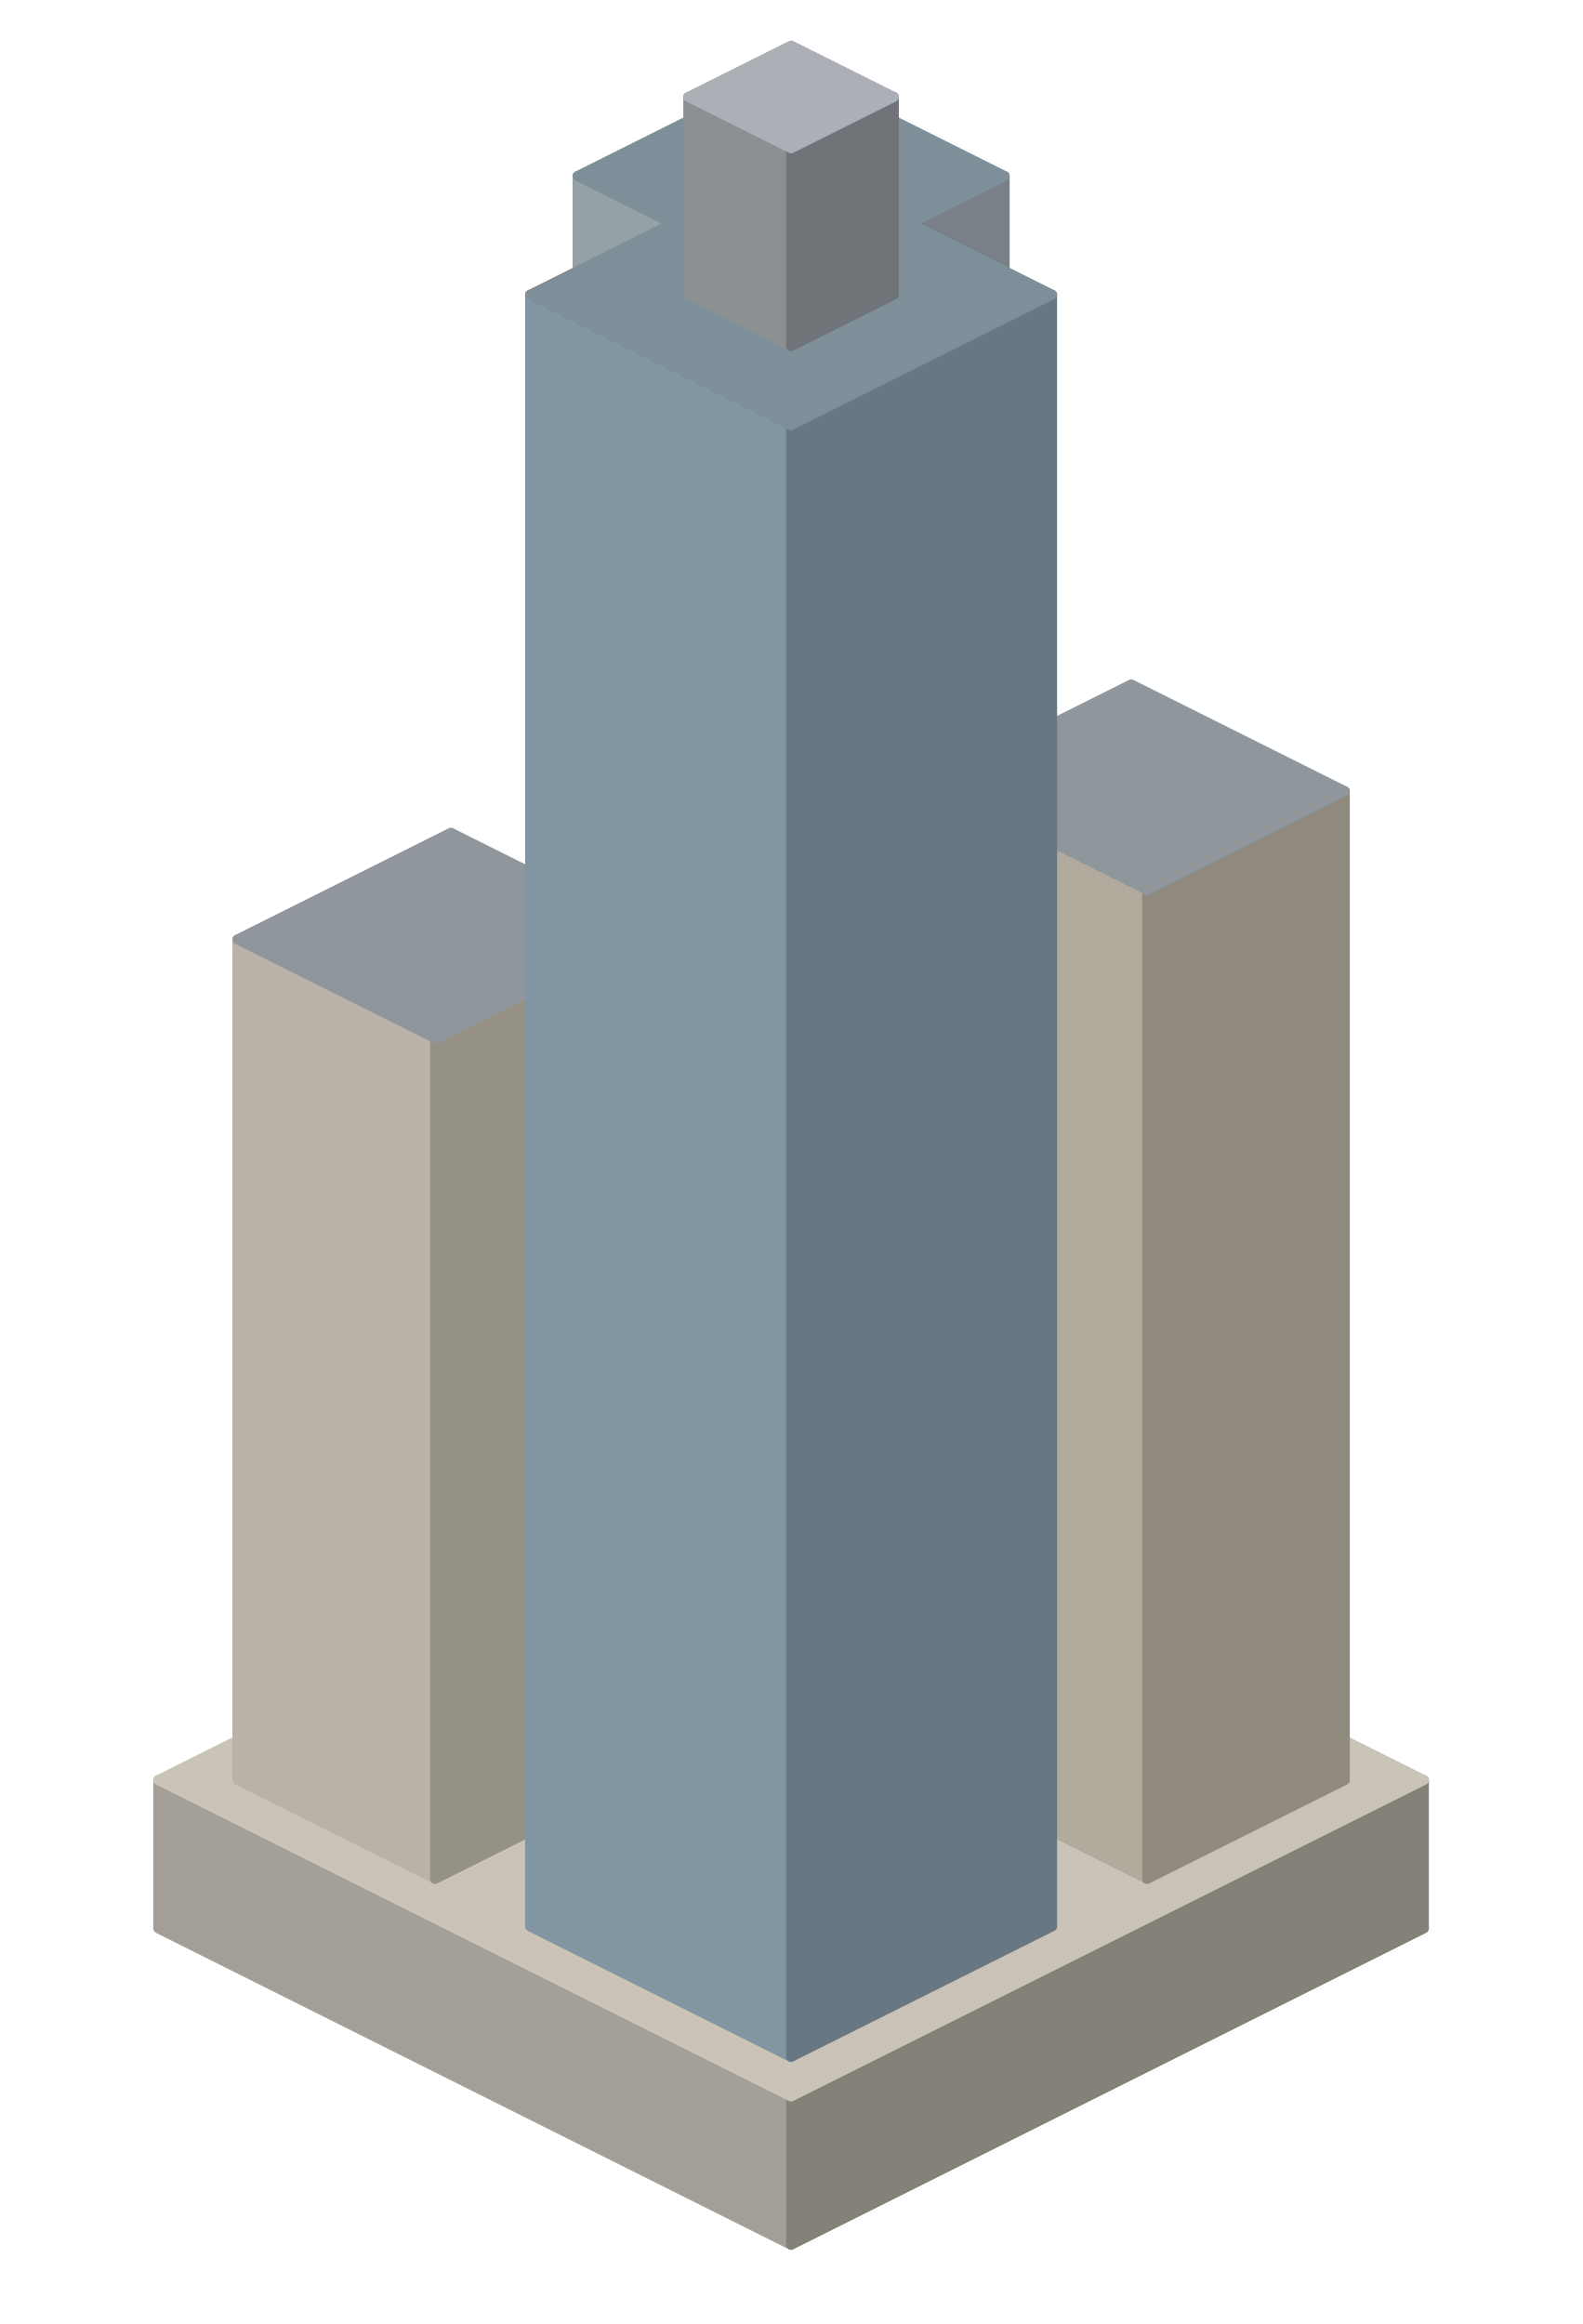
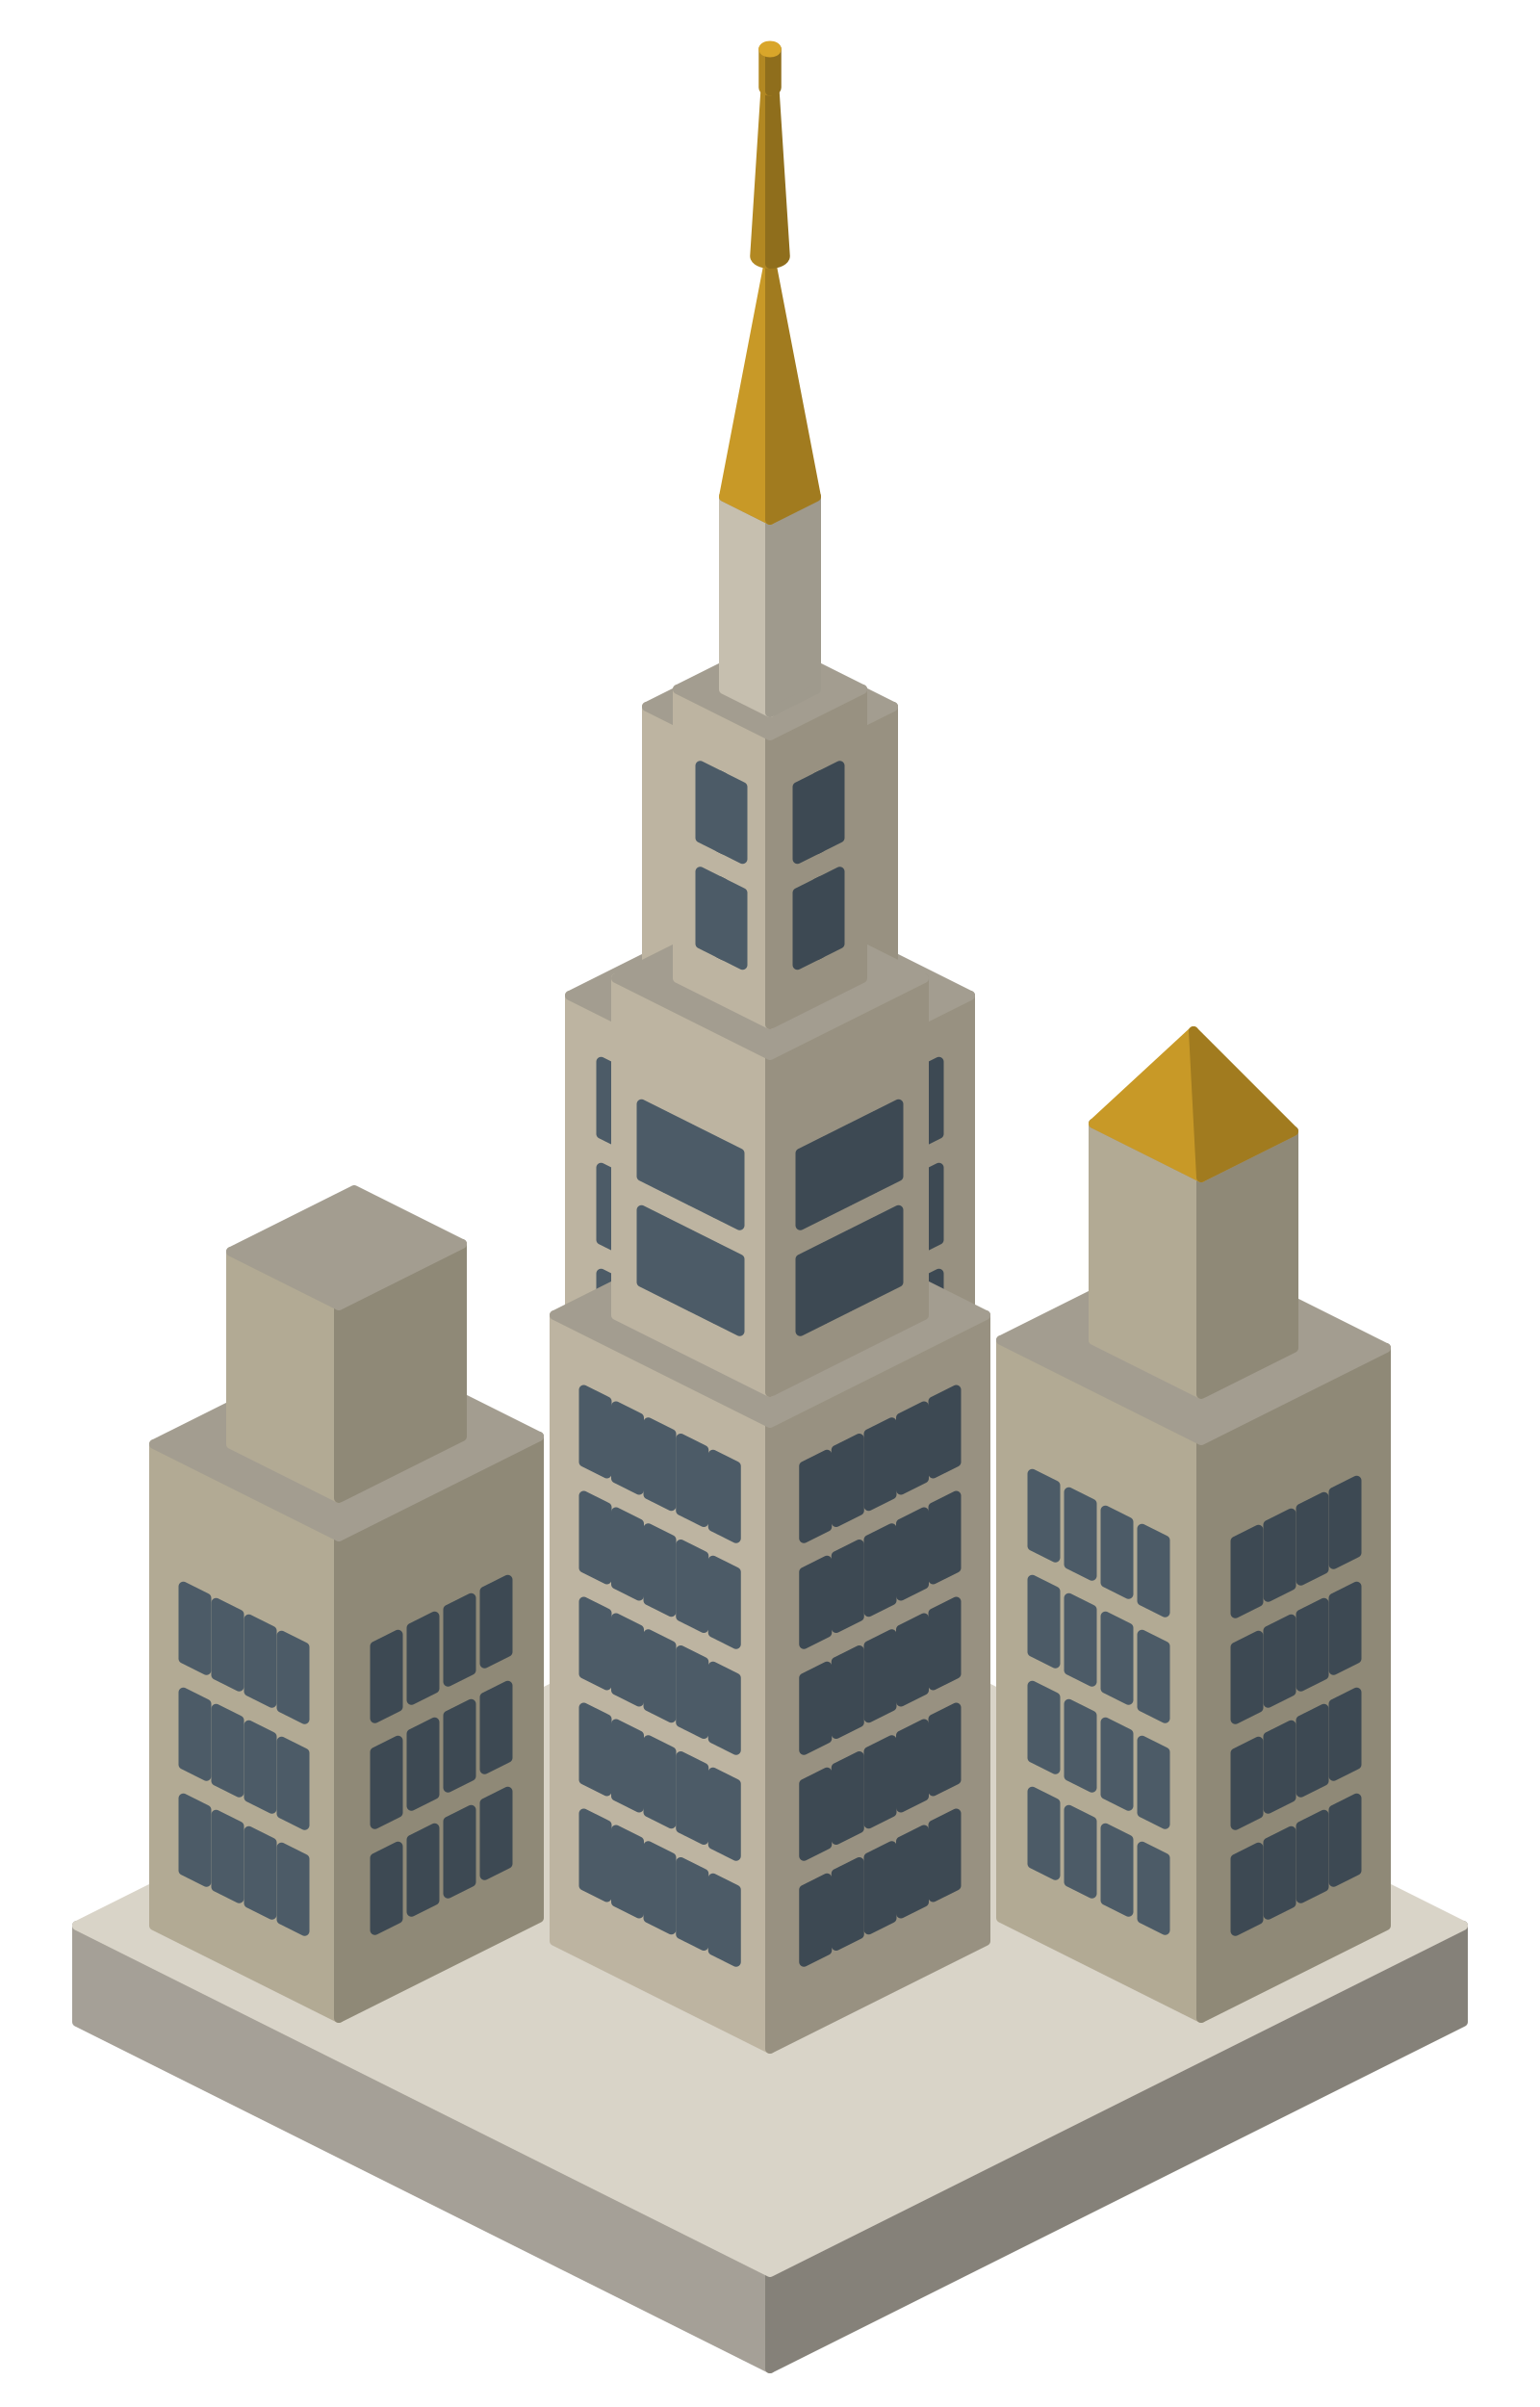
- <svg xmlns="http://www.w3.org/2000/svg" width="64" height="94" viewBox="0 0 64 94">
-   <g transform="translate(0 62)" stroke-linejoin="round" stroke-width="0.4">
-     <polygon points="6.40,16.00 32.00,28.80 32.00,22.80 6.40,10.00" fill="#a5a097" stroke="#a5a097" />
-     <polygon points="57.60,16.00 32.00,28.80 32.00,22.80 57.60,10.00" fill="#858179" stroke="#858179" />
-     <polygon points="32.00,-2.80 57.60,10.00 32.00,22.80 6.40,10.00" fill="#c9c3b8" stroke="#c9c3b8" />
-     <polygon points="23.36,3.12 32.00,7.44 32.00,-50.56 23.36,-54.88" fill="#96a1a7" stroke="#96a1a7" />
-     <polygon points="40.64,3.12 32.00,7.44 32.00,-50.56 40.64,-54.88" fill="#798187" stroke="#798187" />
-     <polygon points="32.00,-59.20 40.64,-54.88 32.00,-50.56 23.36,-54.88" fill="#7e8f9a" stroke="#7e8f9a" />
-     <polygon points="37.76,9.68 46.40,14.00 46.40,-26.00 37.76,-30.32" fill="#b2aa9d" stroke="#b2aa9d" />
-     <polygon points="54.40,10.00 46.40,14.00 46.40,-26.00 54.40,-30.00" fill="#8f897e" stroke="#8f897e" />
-     <polygon points="45.76,-34.32 54.40,-30.00 46.40,-26.00 37.76,-30.32" fill="#8f969c" stroke="#8f969c" />
-     <polygon points="9.60,10.00 17.60,14.00 17.60,-20.00 9.60,-24.00" fill="#bab4a8" stroke="#bab4a8" />
-     <polygon points="26.24,9.68 17.60,14.00 17.60,-20.00 26.24,-24.32" fill="#969187" stroke="#969187" />
-     <polygon points="18.24,-28.32 26.24,-24.32 17.60,-20.00 9.60,-24.00" fill="#8f969c" stroke="#8f969c" />
-     <polygon points="21.44,15.92 32.00,21.20 32.00,-44.80 21.44,-50.08" fill="#8195a3" stroke="#8195a3" />
-     <polygon points="42.56,15.92 32.00,21.20 32.00,-44.80 42.56,-50.08" fill="#687883" stroke="#687883" />
-     <polygon points="32.00,-55.36 42.56,-50.08 32.00,-44.80 21.44,-50.08" fill="#7e8f9a" stroke="#7e8f9a" />
-     <polygon points="27.84,-50.08 32.00,-48.00 32.00,-56.00 27.84,-58.08" fill="#8b9095" stroke="#8b9095" />
-     <polygon points="36.16,-50.08 32.00,-48.00 32.00,-56.00 36.16,-58.08" fill="#707478" stroke="#707478" />
-     <polygon points="32.00,-60.16 36.16,-58.08 32.00,-56.00 27.84,-58.08" fill="#aab0b6" stroke="#aab0b6" />
+ <svg xmlns="http://www.w3.org/2000/svg" width="64" height="100" viewBox="0 0 64 100">
+   <g transform="translate(0 68)" stroke-linejoin="round" stroke-width="0.4">
+     <polygon points="3.20,16.00 32.00,30.40 32.00,26.40 3.20,12.00" fill="#a5a097" stroke="#a5a097" />
+     <polygon points="60.80,16.00 32.00,30.40 32.00,26.40 60.80,12.00" fill="#858179" stroke="#858179" />
+     <polygon points="32.00,-2.40 60.80,12.00 32.00,26.40 3.20,12.00" fill="#d9d4c8" stroke="#d9d4c8" />
+     <polygon points="23.68,3.36 32.00,7.52 32.00,-22.48 23.68,-26.64" fill="#bdb4a1" stroke="#bdb4a1" />
+     <polygon points="40.32,3.36 32.00,7.52 32.00,-22.48 40.32,-26.64" fill="#989181" stroke="#989181" />
+     <polygon points="32.00,-30.80 40.32,-26.64 32.00,-22.48 23.68,-26.64" fill="#a39d90" stroke="#a39d90" />
+     <polygon points="26.88,-26.64 32.00,-24.08 32.00,-36.08 26.88,-38.64" fill="#bdb4a1" stroke="#bdb4a1" />
+     <polygon points="37.12,-26.64 32.00,-24.08 32.00,-36.08 37.12,-38.64" fill="#989181" stroke="#989181" />
+     <polygon points="32.00,-41.20 37.12,-38.64 32.00,-36.08 26.88,-38.64" fill="#a39d90" stroke="#a39d90" />
+     <polygon points="30.08,-38.64 32.00,-37.68 32.00,-45.68 30.08,-46.64" fill="#bdb4a1" stroke="#bdb4a1" />
+     <polygon points="33.92,-38.64 32.00,-37.68 32.00,-45.68 33.92,-46.64" fill="#989181" stroke="#989181" />
+     <polygon points="32.00,-47.60 33.92,-46.64 32.00,-45.68 30.08,-46.64" fill="#a39d90" stroke="#a39d90" />
+     <polygon points="30.08,-46.64 32.00,-45.68 32.00,-52.64" fill="#c89927" stroke="#c89927" />
+     <polygon points="33.92,-46.64 32.00,-45.68 32.00,-52.64" fill="#a17b1f" stroke="#a17b1f" />
+     <polygon points="24.98,1.11 25.94,1.59 25.94,-1.41 24.98,-1.89" fill="#4c5b67" stroke="#4c5b67" />
+     <polygon points="39.02,1.11 38.06,1.59 38.06,-1.41 39.02,-1.89" fill="#3d4953" stroke="#3d4953" />
+     <polygon points="24.98,-3.29 25.94,-2.81 25.94,-5.81 24.98,-6.29" fill="#4c5b67" stroke="#4c5b67" />
+     <polygon points="39.02,-3.29 38.06,-2.81 38.06,-5.81 39.02,-6.29" fill="#3d4953" stroke="#3d4953" />
+     <polygon points="24.98,-7.69 25.94,-7.21 25.94,-10.21 24.98,-10.69" fill="#4c5b67" stroke="#4c5b67" />
+     <polygon points="39.02,-7.69 38.06,-7.21 38.06,-10.21 39.02,-10.69" fill="#3d4953" stroke="#3d4953" />
+     <polygon points="24.98,-12.09 25.94,-11.61 25.94,-14.61 24.98,-15.09" fill="#4c5b67" stroke="#4c5b67" />
+     <polygon points="39.02,-12.09 38.06,-11.61 38.06,-14.61 39.02,-15.09" fill="#3d4953" stroke="#3d4953" />
+     <polygon points="24.98,-16.49 25.94,-16.01 25.94,-19.01 24.98,-19.49" fill="#4c5b67" stroke="#4c5b67" />
+     <polygon points="39.02,-16.49 38.06,-16.01 38.06,-19.01 39.02,-19.49" fill="#3d4953" stroke="#3d4953" />
+     <polygon points="24.98,-20.89 25.94,-20.41 25.94,-23.41 24.98,-23.89" fill="#4c5b67" stroke="#4c5b67" />
+     <polygon points="39.02,-20.89 38.06,-20.41 38.06,-23.41 39.02,-23.89" fill="#3d4953" stroke="#3d4953" />
+     <polygon points="26.50,1.87 27.46,2.35 27.46,-0.65 26.50,-1.13" fill="#4c5b67" stroke="#4c5b67" />
+     <polygon points="37.50,1.87 36.54,2.35 36.54,-0.65 37.50,-1.13" fill="#3d4953" stroke="#3d4953" />
+     <polygon points="26.50,-2.53 27.46,-2.05 27.46,-5.05 26.50,-5.53" fill="#4c5b67" stroke="#4c5b67" />
+     <polygon points="37.50,-2.53 36.54,-2.05 36.54,-5.05 37.50,-5.53" fill="#3d4953" stroke="#3d4953" />
+     <polygon points="26.50,-6.93 27.46,-6.45 27.46,-9.45 26.50,-9.93" fill="#4c5b67" stroke="#4c5b67" />
+     <polygon points="37.50,-6.93 36.54,-6.45 36.54,-9.45 37.50,-9.93" fill="#3d4953" stroke="#3d4953" />
+     <polygon points="26.50,-11.33 27.46,-10.85 27.46,-13.85 26.50,-14.33" fill="#4c5b67" stroke="#4c5b67" />
+     <polygon points="37.50,-11.33 36.54,-10.85 36.54,-13.85 37.50,-14.33" fill="#3d4953" stroke="#3d4953" />
+     <polygon points="26.50,-15.73 27.46,-15.25 27.46,-18.25 26.50,-18.73" fill="#4c5b67" stroke="#4c5b67" />
+     <polygon points="37.50,-15.73 36.54,-15.25 36.54,-18.25 37.50,-18.73" fill="#3d4953" stroke="#3d4953" />
+     <polygon points="26.50,-20.13 27.46,-19.65 27.46,-22.65 26.50,-23.13" fill="#4c5b67" stroke="#4c5b67" />
+     <polygon points="37.50,-20.13 36.54,-19.65 36.54,-22.65 37.50,-23.13" fill="#3d4953" stroke="#3d4953" />
+     <polygon points="28.02,2.63 28.98,3.11 28.98,0.11 28.02,-0.37" fill="#4c5b67" stroke="#4c5b67" />
+     <polygon points="35.98,2.63 35.02,3.11 35.02,0.11 35.98,-0.37" fill="#3d4953" stroke="#3d4953" />
+     <polygon points="28.02,-1.77 28.98,-1.29 28.98,-4.29 28.02,-4.77" fill="#4c5b67" stroke="#4c5b67" />
+     <polygon points="35.98,-1.77 35.02,-1.29 35.02,-4.29 35.98,-4.77" fill="#3d4953" stroke="#3d4953" />
+     <polygon points="28.02,-6.17 28.98,-5.69 28.98,-8.69 28.02,-9.17" fill="#4c5b67" stroke="#4c5b67" />
+     <polygon points="35.98,-6.17 35.02,-5.69 35.02,-8.69 35.98,-9.17" fill="#3d4953" stroke="#3d4953" />
+     <polygon points="28.02,-10.57 28.98,-10.09 28.98,-13.09 28.02,-13.57" fill="#4c5b67" stroke="#4c5b67" />
+     <polygon points="35.98,-10.57 35.02,-10.09 35.02,-13.09 35.98,-13.57" fill="#3d4953" stroke="#3d4953" />
+     <polygon points="28.02,-14.97 28.98,-14.49 28.98,-17.49 28.02,-17.97" fill="#4c5b67" stroke="#4c5b67" />
+     <polygon points="35.98,-14.97 35.02,-14.49 35.02,-17.49 35.98,-17.97" fill="#3d4953" stroke="#3d4953" />
+     <polygon points="28.02,-19.37 28.98,-18.89 28.98,-21.89 28.02,-22.37" fill="#4c5b67" stroke="#4c5b67" />
+     <polygon points="35.98,-19.37 35.02,-18.89 35.02,-21.89 35.98,-22.37" fill="#3d4953" stroke="#3d4953" />
+     <polygon points="29.54,3.39 30.50,3.87 30.50,0.87 29.54,0.39" fill="#4c5b67" stroke="#4c5b67" />
+     <polygon points="34.46,3.39 33.50,3.87 33.50,0.87 34.46,0.39" fill="#3d4953" stroke="#3d4953" />
+     <polygon points="29.54,-1.01 30.50,-0.53 30.50,-3.53 29.54,-4.01" fill="#4c5b67" stroke="#4c5b67" />
+     <polygon points="34.46,-1.01 33.50,-0.53 33.50,-3.53 34.46,-4.01" fill="#3d4953" stroke="#3d4953" />
+     <polygon points="29.54,-5.41 30.50,-4.93 30.50,-7.93 29.54,-8.41" fill="#4c5b67" stroke="#4c5b67" />
+     <polygon points="34.46,-5.41 33.50,-4.93 33.50,-7.93 34.46,-8.41" fill="#3d4953" stroke="#3d4953" />
+     <polygon points="29.54,-9.81 30.50,-9.33 30.50,-12.33 29.54,-12.81" fill="#4c5b67" stroke="#4c5b67" />
+     <polygon points="34.46,-9.81 33.50,-9.33 33.50,-12.33 34.46,-12.81" fill="#3d4953" stroke="#3d4953" />
+     <polygon points="29.54,-14.21 30.50,-13.73 30.50,-16.73 29.54,-17.21" fill="#4c5b67" stroke="#4c5b67" />
+     <polygon points="34.46,-14.21 33.50,-13.73 33.50,-16.73 34.46,-17.21" fill="#3d4953" stroke="#3d4953" />
+     <polygon points="29.54,-18.61 30.50,-18.13 30.50,-21.13 29.54,-21.61" fill="#4c5b67" stroke="#4c5b67" />
+     <polygon points="34.46,-18.61 33.50,-18.13 33.50,-21.13 34.46,-21.61" fill="#3d4953" stroke="#3d4953" />
+     <polygon points="6.40,12.00 14.08,15.84 14.08,-4.16 6.40,-8.00" fill="#b2aa94" stroke="#b2aa94" />
+     <polygon points="22.40,11.68 14.08,15.84 14.08,-4.16 22.40,-8.32" fill="#8f8977" stroke="#8f8977" />
+     <polygon points="14.72,-12.16 22.40,-8.32 14.08,-4.16 6.40,-8.00" fill="#a39d90" stroke="#a39d90" />
+     <polygon points="9.60,-8.00 14.08,-5.76 14.08,-13.76 9.60,-16.00" fill="#b2aa94" stroke="#b2aa94" />
+     <polygon points="19.20,-8.32 14.08,-5.76 14.08,-13.76 19.20,-16.32" fill="#8f8977" stroke="#8f8977" />
+     <polygon points="14.72,-18.56 19.20,-16.32 14.08,-13.76 9.60,-16.00" fill="#a39d90" stroke="#a39d90" />
+     <polygon points="41.60,11.68 49.92,15.84 49.92,-8.16 41.60,-12.32" fill="#b2aa94" stroke="#b2aa94" />
+     <polygon points="57.60,12.00 49.92,15.84 49.92,-8.16 57.60,-12.00" fill="#8f8977" stroke="#8f8977" />
+     <polygon points="49.28,-16.16 57.60,-12.00 49.92,-8.16 41.60,-12.32" fill="#a39d90" stroke="#a39d90" />
+     <polygon points="45.44,-12.32 49.92,-10.08 49.92,-19.08 45.44,-21.32" fill="#b2aa94" stroke="#b2aa94" />
+     <polygon points="53.76,-12.00 49.92,-10.08 49.92,-19.08 53.76,-21.00" fill="#8f8977" stroke="#8f8977" />
+     <polygon points="49.28,-23.24 53.76,-21.00 49.92,-19.08 45.44,-21.32" fill="#a39d90" stroke="#a39d90" />
+     <polygon points="45.44,-21.32 49.92,-19.08 49.60,-25.16" fill="#c89927" stroke="#c89927" />
+     <polygon points="53.76,-21.00 49.92,-19.08 49.60,-25.16" fill="#a17b1f" stroke="#a17b1f" />
+     <polygon points="23.04,12.64 32.00,17.12 32.00,-8.88 23.04,-13.36" fill="#bdb4a1" stroke="#bdb4a1" />
+     <polygon points="40.96,12.64 32.00,17.12 32.00,-8.88 40.96,-13.36" fill="#989181" stroke="#989181" />
+     <polygon points="32.00,-17.84 40.96,-13.36 32.00,-8.88 23.04,-13.36" fill="#a39d90" stroke="#a39d90" />
+     <polygon points="25.60,-13.36 32.00,-10.16 32.00,-24.16 25.60,-27.36" fill="#bdb4a1" stroke="#bdb4a1" />
+     <polygon points="38.40,-13.36 32.00,-10.16 32.00,-24.16 38.40,-27.36" fill="#989181" stroke="#989181" />
+     <polygon points="32.00,-30.56 38.40,-27.36 32.00,-24.16 25.60,-27.36" fill="#a39d90" stroke="#a39d90" />
+     <polygon points="28.16,-27.36 32.00,-25.44 32.00,-37.44 28.16,-39.36" fill="#bdb4a1" stroke="#bdb4a1" />
+     <polygon points="35.84,-27.36 32.00,-25.44 32.00,-37.44 35.84,-39.36" fill="#989181" stroke="#989181" />
+     <polygon points="32.00,-41.28 35.84,-39.36 32.00,-37.44 28.16,-39.36" fill="#a39d90" stroke="#a39d90" />
+     <polygon points="30.08,-39.36 32.00,-38.40 32.00,-46.40 30.08,-47.36" fill="#c6bfaf" stroke="#c6bfaf" />
+     <polygon points="33.92,-39.36 32.00,-38.40 32.00,-46.40 33.92,-47.36" fill="#9f9a8d" stroke="#9f9a8d" />
+     <polygon points="32.00,-48.32 33.92,-47.36 32.00,-46.40 30.08,-47.36" fill="#a39d90" stroke="#a39d90" />
+     <polygon points="30.08,-47.36 32.00,-46.40 32.00,-57.36" fill="#c89927" stroke="#c89927" />
+     <polygon points="33.92,-47.36 32.00,-46.40 32.00,-57.36" fill="#a17b1f" stroke="#a17b1f" />
+     <path d="M 32.00 -57.04 A 0.63 0.32 0 0 1 31.37 -57.36 L 31.82 -64.36 L 32.00 -64.36 Z" fill="#b28822" stroke="#b28822" />
+     <path d="M 32.00 -57.04 A 0.63 0.32 0 0 0 32.63 -57.36 L 32.18 -64.36 L 32.00 -64.36 Z" fill="#8f6e1c" stroke="#8f6e1c" />
+     <path d="M 31.82 -64.36 A 0.18 0.09 0 1 0 32.18 -64.36 A 0.18 0.09 0 1 0 31.82 -64.36 Z" fill="#d9a62a" stroke="#d9a62a" />
+     <path d="M 32.00 -64.22 A 0.27 0.14 0 0 1 31.73 -64.36 L 31.73 -65.96 L 32.00 -65.96 Z" fill="#b28822" stroke="#b28822" />
+     <path d="M 32.00 -64.22 A 0.27 0.14 0 0 0 32.27 -64.36 L 32.27 -65.96 L 32.00 -65.96 Z" fill="#8f6e1c" stroke="#8f6e1c" />
+     <path d="M 31.73 -65.96 A 0.27 0.14 0 1 0 32.27 -65.96 A 0.27 0.14 0 1 0 31.73 -65.96 Z" fill="#d9a62a" stroke="#d9a62a" />
+     <polygon points="42.90,9.43 43.86,9.91 43.86,6.91 42.90,6.43" fill="#4c5b67" stroke="#4c5b67" />
+     <polygon points="21.10,9.43 20.14,9.91 20.14,6.91 21.10,6.43" fill="#3d4953" stroke="#3d4953" />
+     <polygon points="42.90,5.03 43.86,5.51 43.86,2.51 42.90,2.03" fill="#4c5b67" stroke="#4c5b67" />
+     <polygon points="21.10,5.03 20.14,5.51 20.14,2.51 21.10,2.03" fill="#3d4953" stroke="#3d4953" />
+     <polygon points="42.90,0.63 43.86,1.11 43.86,-1.89 42.90,-2.37" fill="#4c5b67" stroke="#4c5b67" />
+     <polygon points="21.10,0.63 20.14,1.11 20.14,-1.89 21.10,-2.37" fill="#3d4953" stroke="#3d4953" />
+     <polygon points="42.90,-3.77 43.86,-3.29 43.86,-6.29 42.90,-6.77" fill="#4c5b67" stroke="#4c5b67" />
+     <polygon points="7.62,9.71 8.58,10.19 8.58,7.19 7.62,6.71" fill="#4c5b67" stroke="#4c5b67" />
+     <polygon points="7.62,5.31 8.58,5.79 8.58,2.79 7.62,2.31" fill="#4c5b67" stroke="#4c5b67" />
+     <polygon points="7.62,0.91 8.58,1.39 8.58,-1.61 7.62,-2.09" fill="#4c5b67" stroke="#4c5b67" />
+     <polygon points="56.38,9.71 55.42,10.19 55.42,7.19 56.38,6.71" fill="#3d4953" stroke="#3d4953" />
+     <polygon points="56.38,5.31 55.42,5.79 55.42,2.79 56.38,2.31" fill="#3d4953" stroke="#3d4953" />
+     <polygon points="56.38,0.91 55.42,1.39 55.42,-1.61 56.38,-2.09" fill="#3d4953" stroke="#3d4953" />
+     <polygon points="56.38,-3.49 55.42,-3.01 55.42,-6.01 56.38,-6.49" fill="#3d4953" stroke="#3d4953" />
+     <polygon points="44.42,10.19 45.38,10.67 45.38,7.67 44.42,7.19" fill="#4c5b67" stroke="#4c5b67" />
+     <polygon points="19.58,10.19 18.62,10.67 18.62,7.67 19.58,7.19" fill="#3d4953" stroke="#3d4953" />
+     <polygon points="44.42,5.79 45.38,6.27 45.38,3.27 44.42,2.79" fill="#4c5b67" stroke="#4c5b67" />
+     <polygon points="19.58,5.79 18.62,6.27 18.62,3.27 19.58,2.79" fill="#3d4953" stroke="#3d4953" />
+     <polygon points="44.42,1.39 45.38,1.87 45.38,-1.13 44.42,-1.61" fill="#4c5b67" stroke="#4c5b67" />
+     <polygon points="19.58,1.39 18.62,1.87 18.62,-1.13 19.58,-1.61" fill="#3d4953" stroke="#3d4953" />
+     <polygon points="44.42,-3.01 45.38,-2.53 45.38,-5.53 44.42,-6.01" fill="#4c5b67" stroke="#4c5b67" />
+     <polygon points="29.10,-28.79 30.06,-28.31 30.06,-31.31 29.10,-31.79" fill="#4c5b67" stroke="#4c5b67" />
+     <polygon points="34.90,-28.79 33.94,-28.31 33.94,-31.31 34.90,-31.79" fill="#3d4953" stroke="#3d4953" />
+     <polygon points="26.66,-14.73 27.62,-14.25 27.62,-17.25 26.66,-17.73" fill="#4c5b67" stroke="#4c5b67" />
+     <polygon points="37.34,-14.73 36.38,-14.25 36.38,-17.25 37.34,-17.73" fill="#3d4953" stroke="#3d4953" />
+     <polygon points="26.66,-19.13 27.62,-18.65 27.62,-21.65 26.66,-22.13" fill="#4c5b67" stroke="#4c5b67" />
+     <polygon points="37.34,-19.13 36.38,-18.65 36.38,-21.65 37.34,-22.13" fill="#3d4953" stroke="#3d4953" />
+     <polygon points="24.26,10.34 25.22,10.82 25.22,7.82 24.26,7.34" fill="#4c5b67" stroke="#4c5b67" />
+     <polygon points="39.74,10.34 38.78,10.82 38.78,7.82 39.74,7.34" fill="#3d4953" stroke="#3d4953" />
+     <polygon points="24.26,5.94 25.22,6.42 25.22,3.42 24.26,2.94" fill="#4c5b67" stroke="#4c5b67" />
+     <polygon points="39.74,5.94 38.78,6.42 38.78,3.42 39.74,2.94" fill="#3d4953" stroke="#3d4953" />
+     <polygon points="24.26,1.54 25.22,2.02 25.22,-0.98 24.26,-1.46" fill="#4c5b67" stroke="#4c5b67" />
+     <polygon points="39.74,1.54 38.78,2.02 38.78,-0.98 39.74,-1.46" fill="#3d4953" stroke="#3d4953" />
+     <polygon points="24.26,-2.86 25.22,-2.38 25.22,-5.38 24.26,-5.86" fill="#4c5b67" stroke="#4c5b67" />
+     <polygon points="39.74,-2.86 38.78,-2.38 38.78,-5.38 39.74,-5.86" fill="#3d4953" stroke="#3d4953" />
+     <polygon points="24.26,-7.26 25.22,-6.78 25.22,-9.78 24.26,-10.26" fill="#4c5b67" stroke="#4c5b67" />
+     <polygon points="39.74,-7.26 38.78,-6.78 38.78,-9.78 39.74,-10.26" fill="#3d4953" stroke="#3d4953" />
+     <polygon points="55.02,10.39 54.06,10.87 54.06,7.87 55.02,7.39" fill="#3d4953" stroke="#3d4953" />
+     <polygon points="8.98,10.39 9.94,10.87 9.94,7.87 8.98,7.39" fill="#4c5b67" stroke="#4c5b67" />
+     <polygon points="55.02,5.99 54.06,6.47 54.06,3.47 55.02,2.99" fill="#3d4953" stroke="#3d4953" />
+     <polygon points="8.98,5.99 9.94,6.47 9.94,3.47 8.98,2.99" fill="#4c5b67" stroke="#4c5b67" />
+     <polygon points="55.02,1.59 54.06,2.07 54.06,-0.93 55.02,-1.41" fill="#3d4953" stroke="#3d4953" />
+     <polygon points="8.98,1.59 9.94,2.07 9.94,-0.93 8.98,-1.41" fill="#4c5b67" stroke="#4c5b67" />
+     <polygon points="55.02,-2.81 54.06,-2.33 54.06,-5.33 55.02,-5.81" fill="#3d4953" stroke="#3d4953" />
+     <polygon points="34.10,-28.39 33.14,-27.91 33.14,-30.91 34.10,-31.39" fill="#3d4953" stroke="#3d4953" />
+     <polygon points="34.90,-33.19 33.94,-32.71 33.94,-35.71 34.90,-36.19" fill="#3d4953" stroke="#3d4953" />
+     <polygon points="34.10,-32.79 33.14,-32.31 33.14,-35.31 34.10,-35.79" fill="#3d4953" stroke="#3d4953" />
+     <polygon points="29.90,-28.39 30.86,-27.91 30.86,-30.91 29.90,-31.39" fill="#4c5b67" stroke="#4c5b67" />
+     <polygon points="29.10,-33.19 30.06,-32.71 30.06,-35.71 29.10,-36.19" fill="#4c5b67" stroke="#4c5b67" />
+     <polygon points="29.90,-32.79 30.86,-32.31 30.86,-35.31 29.90,-35.79" fill="#4c5b67" stroke="#4c5b67" />
+     <polygon points="36.30,-14.21 35.34,-13.73 35.34,-16.73 36.30,-17.21" fill="#3d4953" stroke="#3d4953" />
+     <polygon points="36.30,-18.61 35.34,-18.13 35.34,-21.13 36.30,-21.61" fill="#3d4953" stroke="#3d4953" />
+     <polygon points="27.70,-14.21 28.66,-13.73 28.66,-16.73 27.70,-17.21" fill="#4c5b67" stroke="#4c5b67" />
+     <polygon points="27.70,-18.61 28.66,-18.13 28.66,-21.13 27.70,-21.61" fill="#4c5b67" stroke="#4c5b67" />
+     <polygon points="45.94,10.95 46.90,11.43 46.90,8.43 45.94,7.95" fill="#4c5b67" stroke="#4c5b67" />
+     <polygon points="18.06,10.95 17.10,11.43 17.10,8.43 18.06,7.95" fill="#3d4953" stroke="#3d4953" />
+     <polygon points="45.94,6.55 46.90,7.03 46.90,4.03 45.94,3.55" fill="#4c5b67" stroke="#4c5b67" />
+     <polygon points="18.06,6.55 17.10,7.03 17.10,4.03 18.06,3.55" fill="#3d4953" stroke="#3d4953" />
+     <polygon points="45.94,2.15 46.90,2.63 46.90,-0.37 45.94,-0.85" fill="#4c5b67" stroke="#4c5b67" />
+     <polygon points="18.06,2.15 17.10,2.63 17.10,-0.37 18.06,-0.85" fill="#3d4953" stroke="#3d4953" />
+     <polygon points="45.94,-2.25 46.90,-1.77 46.90,-4.77 45.94,-5.25" fill="#4c5b67" stroke="#4c5b67" />
+     <polygon points="25.60,11.02 26.56,11.50 26.56,8.50 25.60,8.02" fill="#4c5b67" stroke="#4c5b67" />
+     <polygon points="38.40,11.02 37.44,11.50 37.44,8.50 38.40,8.02" fill="#3d4953" stroke="#3d4953" />
+     <polygon points="25.60,6.62 26.56,7.10 26.56,4.10 25.60,3.62" fill="#4c5b67" stroke="#4c5b67" />
+     <polygon points="38.40,6.62 37.44,7.10 37.44,4.10 38.40,3.62" fill="#3d4953" stroke="#3d4953" />
+     <polygon points="25.60,2.22 26.56,2.70 26.56,-0.30 25.60,-0.78" fill="#4c5b67" stroke="#4c5b67" />
+     <polygon points="38.40,2.22 37.44,2.70 37.44,-0.30 38.40,-0.78" fill="#3d4953" stroke="#3d4953" />
+     <polygon points="25.60,-2.18 26.56,-1.70 26.56,-4.70 25.60,-5.18" fill="#4c5b67" stroke="#4c5b67" />
+     <polygon points="38.40,-2.18 37.44,-1.70 37.44,-4.70 38.40,-5.18" fill="#3d4953" stroke="#3d4953" />
+     <polygon points="25.60,-6.58 26.56,-6.10 26.56,-9.10 25.60,-9.58" fill="#4c5b67" stroke="#4c5b67" />
+     <polygon points="38.40,-6.58 37.44,-6.10 37.44,-9.10 38.40,-9.58" fill="#3d4953" stroke="#3d4953" />
+     <polygon points="53.66,11.07 52.70,11.55 52.70,8.55 53.66,8.07" fill="#3d4953" stroke="#3d4953" />
+     <polygon points="10.34,11.07 11.30,11.55 11.30,8.55 10.34,8.07" fill="#4c5b67" stroke="#4c5b67" />
+     <polygon points="53.66,6.67 52.70,7.15 52.70,4.15 53.66,3.67" fill="#3d4953" stroke="#3d4953" />
+     <polygon points="10.34,6.67 11.30,7.15 11.30,4.15 10.34,3.67" fill="#4c5b67" stroke="#4c5b67" />
+     <polygon points="53.66,2.27 52.70,2.75 52.70,-0.25 53.66,-0.73" fill="#3d4953" stroke="#3d4953" />
+     <polygon points="10.34,2.27 11.30,2.75 11.30,-0.25 10.34,-0.73" fill="#4c5b67" stroke="#4c5b67" />
+     <polygon points="53.66,-2.13 52.70,-1.65 52.70,-4.65 53.66,-5.13" fill="#3d4953" stroke="#3d4953" />
+     <polygon points="28.74,-13.69 29.70,-13.21 29.70,-16.21 28.74,-16.69" fill="#4c5b67" stroke="#4c5b67" />
+     <polygon points="35.26,-13.69 34.30,-13.21 34.30,-16.21 35.26,-16.69" fill="#3d4953" stroke="#3d4953" />
+     <polygon points="28.74,-18.09 29.70,-17.61 29.70,-20.61 28.74,-21.09" fill="#4c5b67" stroke="#4c5b67" />
+     <polygon points="35.26,-18.09 34.30,-17.61 34.30,-20.61 35.26,-21.09" fill="#3d4953" stroke="#3d4953" />
+     <polygon points="26.94,11.69 27.90,12.17 27.90,9.17 26.94,8.69" fill="#4c5b67" stroke="#4c5b67" />
+     <polygon points="37.06,11.69 36.10,12.17 36.10,9.17 37.06,8.69" fill="#3d4953" stroke="#3d4953" />
+     <polygon points="26.94,7.29 27.90,7.77 27.90,4.77 26.94,4.29" fill="#4c5b67" stroke="#4c5b67" />
+     <polygon points="37.06,7.29 36.10,7.77 36.10,4.77 37.06,4.29" fill="#3d4953" stroke="#3d4953" />
+     <polygon points="26.94,2.89 27.90,3.37 27.90,0.37 26.94,-0.11" fill="#4c5b67" stroke="#4c5b67" />
+     <polygon points="37.06,2.89 36.10,3.37 36.10,0.37 37.06,-0.11" fill="#3d4953" stroke="#3d4953" />
+     <polygon points="26.94,-1.51 27.90,-1.03 27.90,-4.03 26.94,-4.51" fill="#4c5b67" stroke="#4c5b67" />
+     <polygon points="37.06,-1.51 36.10,-1.03 36.10,-4.03 37.06,-4.51" fill="#3d4953" stroke="#3d4953" />
+     <polygon points="26.94,-5.91 27.90,-5.43 27.90,-8.43 26.94,-8.91" fill="#4c5b67" stroke="#4c5b67" />
+     <polygon points="37.06,-5.91 36.10,-5.43 36.10,-8.43 37.06,-8.91" fill="#3d4953" stroke="#3d4953" />
+     <polygon points="47.46,11.71 48.42,12.19 48.42,9.19 47.46,8.71" fill="#4c5b67" stroke="#4c5b67" />
+     <polygon points="47.46,7.31 48.42,7.79 48.42,4.79 47.46,4.31" fill="#4c5b67" stroke="#4c5b67" />
+     <polygon points="47.46,2.91 48.42,3.39 48.42,0.39 47.46,-0.09" fill="#4c5b67" stroke="#4c5b67" />
+     <polygon points="47.46,-1.49 48.42,-1.01 48.42,-4.01 47.46,-4.49" fill="#4c5b67" stroke="#4c5b67" />
+     <polygon points="16.54,11.71 15.58,12.19 15.58,9.19 16.54,8.71" fill="#3d4953" stroke="#3d4953" />
+     <polygon points="16.54,7.31 15.58,7.79 15.58,4.79 16.54,4.31" fill="#3d4953" stroke="#3d4953" />
+     <polygon points="16.54,2.91 15.58,3.39 15.58,0.39 16.54,-0.09" fill="#3d4953" stroke="#3d4953" />
+     <polygon points="52.30,11.75 51.34,12.23 51.34,9.23 52.30,8.75" fill="#3d4953" stroke="#3d4953" />
+     <polygon points="11.70,11.75 12.66,12.23 12.66,9.23 11.70,8.75" fill="#4c5b67" stroke="#4c5b67" />
+     <polygon points="52.30,7.35 51.34,7.83 51.34,4.83 52.30,4.35" fill="#3d4953" stroke="#3d4953" />
+     <polygon points="11.70,7.35 12.66,7.83 12.66,4.83 11.70,4.35" fill="#4c5b67" stroke="#4c5b67" />
+     <polygon points="52.30,2.95 51.34,3.43 51.34,0.43 52.30,-0.05" fill="#3d4953" stroke="#3d4953" />
+     <polygon points="11.70,2.95 12.66,3.43 12.66,0.43 11.70,-0.05" fill="#4c5b67" stroke="#4c5b67" />
+     <polygon points="52.30,-1.45 51.34,-0.97 51.34,-3.97 52.30,-4.45" fill="#3d4953" stroke="#3d4953" />
+     <polygon points="29.78,-13.17 30.74,-12.69 30.74,-15.69 29.78,-16.17" fill="#4c5b67" stroke="#4c5b67" />
+     <polygon points="34.22,-13.17 33.26,-12.69 33.26,-15.69 34.22,-16.17" fill="#3d4953" stroke="#3d4953" />
+     <polygon points="29.78,-17.57 30.74,-17.09 30.74,-20.09 29.78,-20.57" fill="#4c5b67" stroke="#4c5b67" />
+     <polygon points="34.22,-17.57 33.26,-17.09 33.26,-20.09 34.22,-20.57" fill="#3d4953" stroke="#3d4953" />
+     <polygon points="35.71,12.36 34.75,12.84 34.75,9.84 35.71,9.36" fill="#3d4953" stroke="#3d4953" />
+     <polygon points="35.71,7.96 34.75,8.44 34.75,5.44 35.71,4.96" fill="#3d4953" stroke="#3d4953" />
+     <polygon points="35.71,3.56 34.75,4.04 34.75,1.04 35.71,0.56" fill="#3d4953" stroke="#3d4953" />
+     <polygon points="35.71,-0.84 34.75,-0.36 34.75,-3.36 35.71,-3.84" fill="#3d4953" stroke="#3d4953" />
+     <polygon points="35.71,-5.24 34.75,-4.76 34.75,-7.76 35.71,-8.24" fill="#3d4953" stroke="#3d4953" />
+     <polygon points="28.29,12.36 29.25,12.84 29.25,9.84 28.29,9.36" fill="#4c5b67" stroke="#4c5b67" />
+     <polygon points="28.29,7.96 29.25,8.44 29.25,5.44 28.29,4.96" fill="#4c5b67" stroke="#4c5b67" />
+     <polygon points="28.29,3.56 29.25,4.04 29.25,1.04 28.29,0.56" fill="#4c5b67" stroke="#4c5b67" />
+     <polygon points="28.29,-0.84 29.25,-0.36 29.25,-3.36 28.29,-3.84" fill="#4c5b67" stroke="#4c5b67" />
+     <polygon points="28.29,-5.24 29.25,-4.76 29.25,-7.76 28.29,-8.24" fill="#4c5b67" stroke="#4c5b67" />
+     <polygon points="29.63,13.03 30.59,13.51 30.59,10.51 29.63,10.03" fill="#4c5b67" stroke="#4c5b67" />
+     <polygon points="34.37,13.03 33.41,13.51 33.41,10.51 34.37,10.03" fill="#3d4953" stroke="#3d4953" />
+     <polygon points="29.63,8.63 30.59,9.11 30.59,6.11 29.63,5.63" fill="#4c5b67" stroke="#4c5b67" />
+     <polygon points="34.37,8.63 33.41,9.11 33.41,6.11 34.37,5.63" fill="#3d4953" stroke="#3d4953" />
+     <polygon points="29.63,4.23 30.59,4.71 30.59,1.71 29.63,1.23" fill="#4c5b67" stroke="#4c5b67" />
+     <polygon points="34.37,4.23 33.41,4.71 33.41,1.71 34.37,1.23" fill="#3d4953" stroke="#3d4953" />
+     <polygon points="29.63,-0.17 30.59,0.31 30.59,-2.69 29.63,-3.17" fill="#4c5b67" stroke="#4c5b67" />
+     <polygon points="34.37,-0.17 33.41,0.31 33.41,-2.69 34.37,-3.17" fill="#3d4953" stroke="#3d4953" />
+     <polygon points="29.63,-4.57 30.59,-4.09 30.59,-7.09 29.63,-7.57" fill="#4c5b67" stroke="#4c5b67" />
+     <polygon points="34.37,-4.57 33.41,-4.09 33.41,-7.09 34.37,-7.57" fill="#3d4953" stroke="#3d4953" />
  </g>
</svg>
